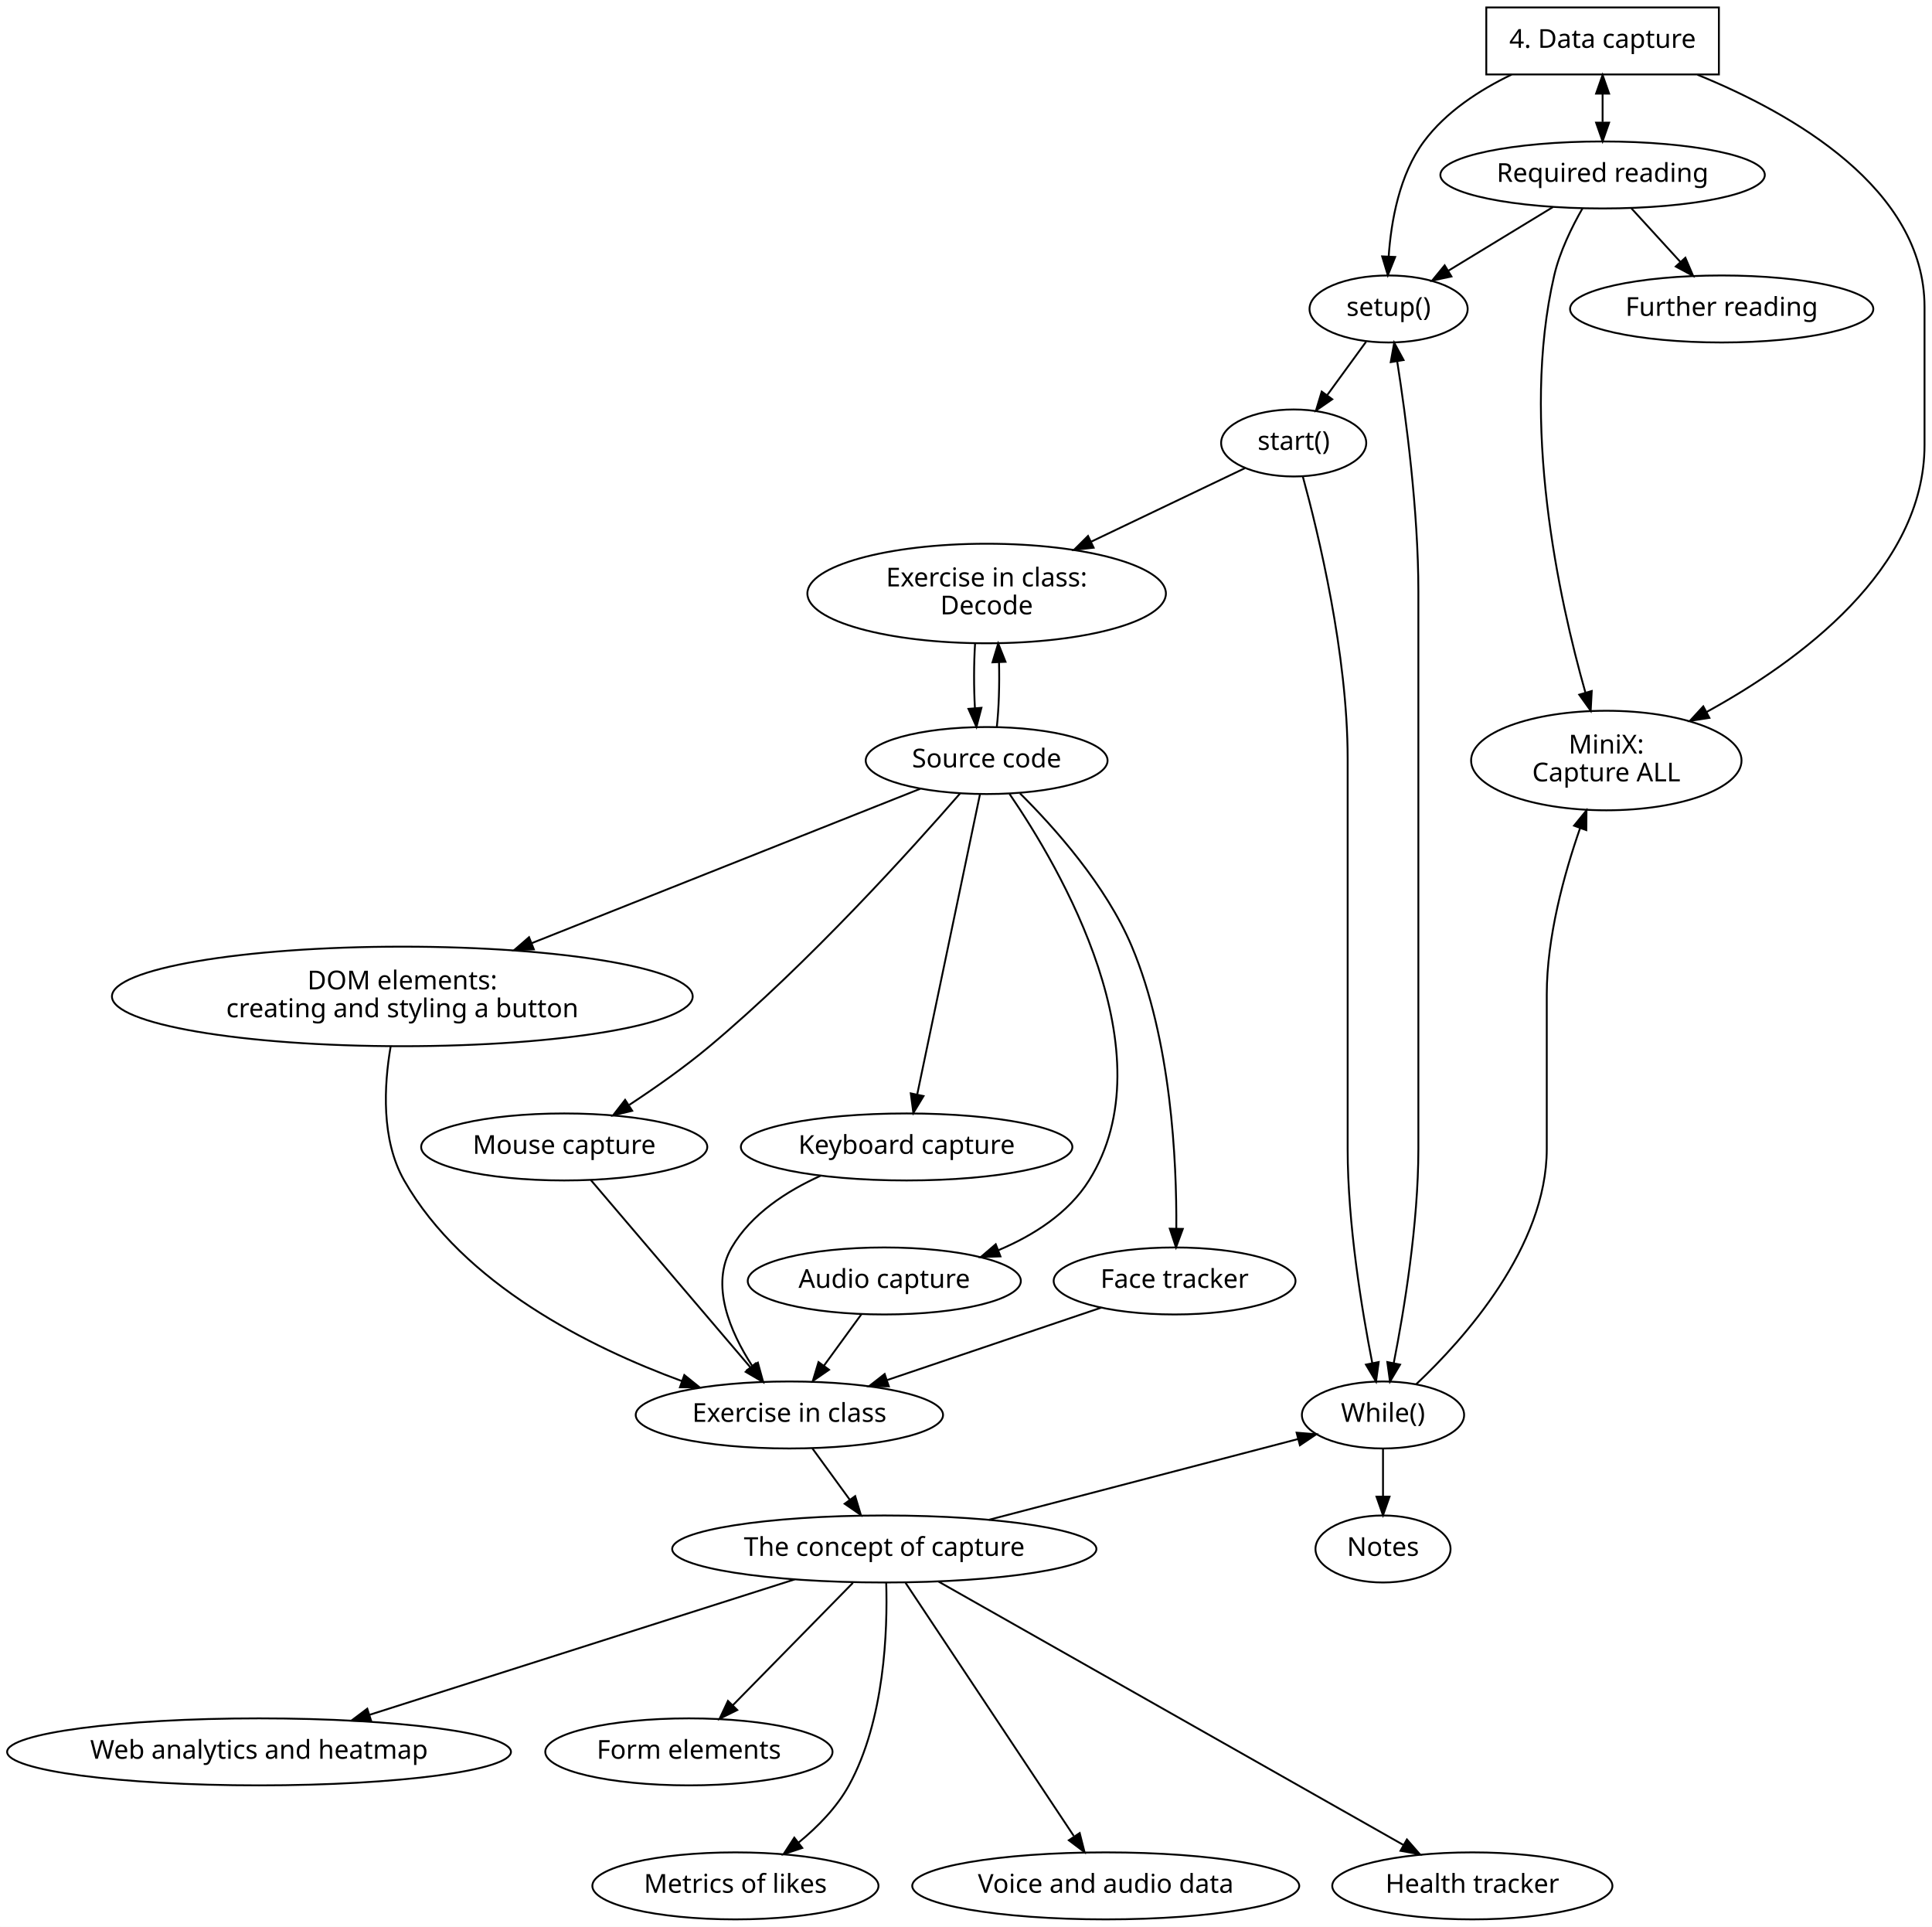
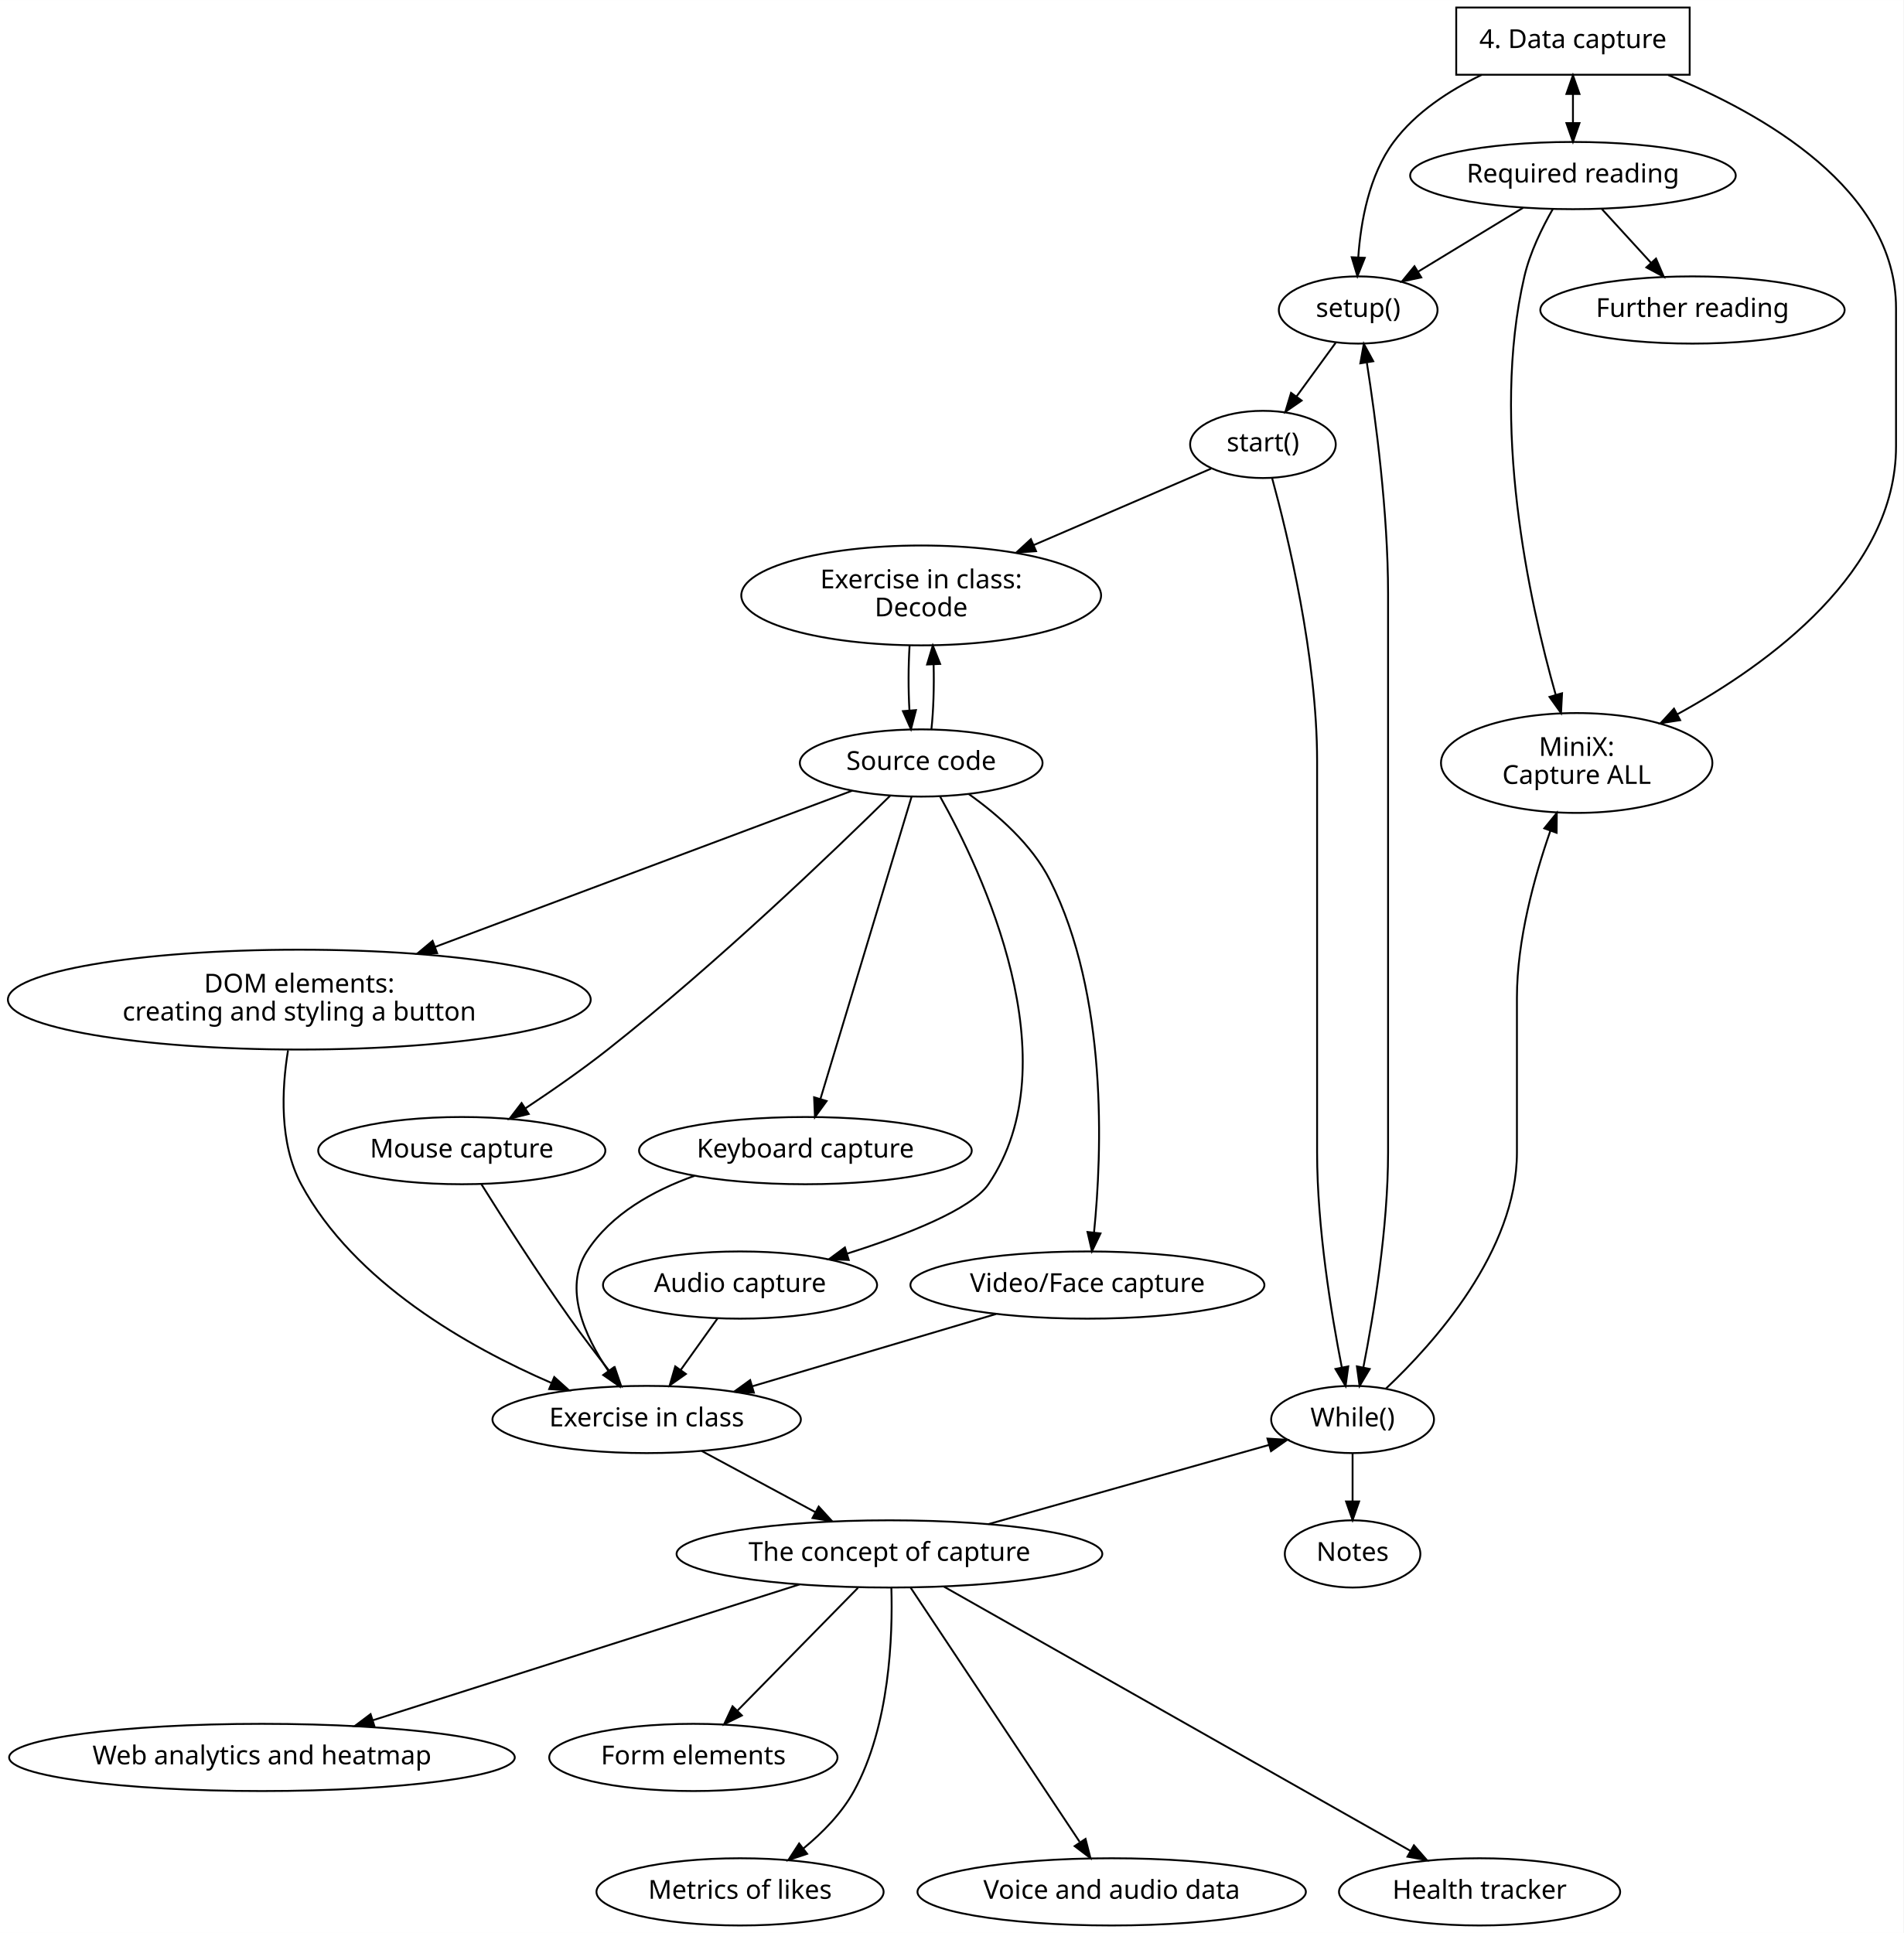
- <svg xmlns="http://www.w3.org/2000/svg" width="1038pt" height="1035pt" viewBox="0.00 0.00 1038.19 1035.22">
+ <svg xmlns="http://www.w3.org/2000/svg" width="1019pt" height="1035pt" viewBox="0.00 0.00 1019.27 1035.22">
  <g id="graph0" class="graph" transform="scale(1 1) rotate(0) translate(4 1031.22)">
-     <polygon fill="white" stroke="none" points="-4,4 -4,-1031.22 1034.19,-1031.22 1034.19,4 -4,4" />
+     <polygon fill="white" stroke="none" points="-4,4 -4,-1031.22 1015.27,-1031.22 1015.27,4 -4,4" />
    <g id="node1" class="node">
-       <polygon fill="none" stroke="black" points="919.688,-1027.22 794.688,-1027.22 794.688,-991.22 919.688,-991.22 919.688,-1027.22" />
-       <text text-anchor="middle" x="857.188" y="-1005.52" font-family="Hershey-Noailles-help-me" font-size="14.00">4. Data capture</text>
+       <polygon fill="none" stroke="black" points="900.771,-1027.22 775.771,-1027.22 775.771,-991.22 900.771,-991.22 900.771,-1027.22" />
+       <text text-anchor="middle" x="838.271" y="-1005.52" font-family="Hershey-Noailles-help-me" font-size="14.00">4. Data capture</text>
    </g>
    <g id="node2" class="node">
-       <ellipse fill="none" stroke="black" cx="742.188" cy="-865.22" rx="42.494" ry="18" />
-       <text text-anchor="middle" x="742.188" y="-861.52" font-family="Hershey-Noailles-help-me" font-size="14.00">setup()</text>
+       <ellipse fill="none" stroke="black" cx="723.271" cy="-865.22" rx="42.494" ry="18" />
+       <text text-anchor="middle" x="723.271" y="-861.52" font-family="Hershey-Noailles-help-me" font-size="14.00">setup()</text>
    </g>
    <g id="edge1" class="edge">
-       <path fill="none" stroke="black" d="M808.324,-991.171C791.042,-982.849 772.986,-971.121 761.188,-955.22 747.984,-937.424 743.545,-912.414 742.23,-893.436" />
-       <polygon fill="black" stroke="black" points="745.722,-893.163 741.78,-883.329 738.729,-893.475 745.722,-893.163" />
+       <path fill="none" stroke="black" d="M789.406,-991.171C772.124,-982.849 754.068,-971.121 742.271,-955.22 729.067,-937.424 724.628,-912.414 723.313,-893.436" />
+       <polygon fill="black" stroke="black" points="726.804,-893.163 722.862,-883.329 719.811,-893.475 726.804,-893.163" />
    </g>
    <g id="node19" class="node">
-       <ellipse fill="none" stroke="black" cx="859.188" cy="-622.61" rx="72.664" ry="26.741" />
-       <text text-anchor="middle" x="859.188" y="-626.41" font-family="Hershey-Noailles-help-me" font-size="14.00">MiniX: </text>
-       <text text-anchor="middle" x="859.188" y="-611.41" font-family="Hershey-Noailles-help-me" font-size="14.00">Capture ALL</text>
+       <ellipse fill="none" stroke="black" cx="840.271" cy="-622.61" rx="72.664" ry="26.741" />
+       <text text-anchor="middle" x="840.271" y="-626.41" font-family="Hershey-Noailles-help-me" font-size="14.00">MiniX: </text>
+       <text text-anchor="middle" x="840.271" y="-611.41" font-family="Hershey-Noailles-help-me" font-size="14.00">Capture ALL</text>
    </g>
    <g id="edge8" class="edge">
-       <path fill="none" stroke="black" d="M908.158,-991.074C959.189,-970.3 1030.19,-929.945 1030.19,-866.22 1030.19,-866.22 1030.19,-866.22 1030.19,-792.22 1030.19,-725.358 963.081,-676.098 912.945,-648.626" />
-       <polygon fill="black" stroke="black" points="914.586,-645.535 904.116,-643.914 911.291,-651.711 914.586,-645.535" />
+       <path fill="none" stroke="black" d="M889.241,-991.074C940.271,-970.3 1011.27,-929.945 1011.27,-866.22 1011.27,-866.22 1011.27,-866.22 1011.27,-792.22 1011.27,-725.358 944.164,-676.098 894.028,-648.626" />
+       <polygon fill="black" stroke="black" points="895.669,-645.535 885.199,-643.914 892.373,-651.711 895.669,-645.535" />
    </g>
    <g id="node20" class="node">
-       <ellipse fill="none" stroke="black" cx="857.188" cy="-937.22" rx="87.185" ry="18" />
-       <text text-anchor="middle" x="857.188" y="-933.52" font-family="Hershey-Noailles-help-me" font-size="14.00">Required reading</text>
+       <ellipse fill="none" stroke="black" cx="838.271" cy="-937.22" rx="87.185" ry="18" />
+       <text text-anchor="middle" x="838.271" y="-933.52" font-family="Hershey-Noailles-help-me" font-size="14.00">Required reading</text>
    </g>
    <g id="edge6" class="edge">
-       <path fill="none" stroke="black" d="M857.188,-980.885C857.188,-975.907 857.188,-970.711 857.188,-965.727" />
-       <polygon fill="black" stroke="black" points="853.688,-980.917 857.188,-990.917 860.688,-980.917 853.688,-980.917" />
-       <polygon fill="black" stroke="black" points="860.688,-965.325 857.188,-955.325 853.688,-965.325 860.688,-965.325" />
+       <path fill="none" stroke="black" d="M838.271,-980.885C838.271,-975.907 838.271,-970.711 838.271,-965.727" />
+       <polygon fill="black" stroke="black" points="834.771,-980.917 838.271,-990.917 841.771,-980.917 834.771,-980.917" />
+       <polygon fill="black" stroke="black" points="841.771,-965.325 838.271,-955.325 834.771,-965.325 841.771,-965.325" />
    </g>
    <g id="node3" class="node">
-       <ellipse fill="none" stroke="black" cx="691.188" cy="-793.22" rx="38.993" ry="18" />
-       <text text-anchor="middle" x="691.188" y="-789.52" font-family="Hershey-Noailles-help-me" font-size="14.00">start()</text>
+       <ellipse fill="none" stroke="black" cx="672.271" cy="-793.22" rx="38.993" ry="18" />
+       <text text-anchor="middle" x="672.271" y="-789.52" font-family="Hershey-Noailles-help-me" font-size="14.00">start()</text>
    </g>
    <g id="edge2" class="edge">
-       <path fill="none" stroke="black" d="M730.102,-847.631C723.877,-839.088 716.162,-828.499 709.247,-819.008" />
-       <polygon fill="black" stroke="black" points="711.905,-816.712 703.188,-810.69 706.247,-820.834 711.905,-816.712" />
+       <path fill="none" stroke="black" d="M711.184,-847.631C704.96,-839.088 697.245,-828.499 690.33,-819.008" />
+       <polygon fill="black" stroke="black" points="692.988,-816.712 684.27,-810.69 687.33,-820.834 692.988,-816.712" />
    </g>
    <g id="node18" class="node">
-       <ellipse fill="none" stroke="black" cx="739.188" cy="-271" rx="43.592" ry="18" />
-       <text text-anchor="middle" x="739.188" y="-267.3" font-family="Hershey-Noailles-help-me" font-size="14.00">While()</text>
+       <ellipse fill="none" stroke="black" cx="720.271" cy="-271" rx="43.592" ry="18" />
+       <text text-anchor="middle" x="720.271" y="-267.3" font-family="Hershey-Noailles-help-me" font-size="14.00">While()</text>
    </g>
    <g id="edge7" class="edge">
-       <path fill="none" stroke="black" d="M746.836,-836.929C751.56,-806.78 758.188,-756.749 758.188,-713.35 758.188,-713.35 758.188,-713.35 758.188,-414 758.188,-373.64 750.554,-327.392 744.964,-298.936" />
-       <polygon fill="black" stroke="black" points="743.335,-836.658 745.197,-847.087 750.245,-837.772 743.335,-836.658" />
-       <polygon fill="black" stroke="black" points="748.357,-298.057 742.942,-288.951 741.496,-299.447 748.357,-298.057" />
+       <path fill="none" stroke="black" d="M727.919,-836.929C732.643,-806.78 739.271,-756.749 739.271,-713.35 739.271,-713.35 739.271,-713.35 739.271,-414 739.271,-373.64 731.637,-327.392 726.047,-298.936" />
+       <polygon fill="black" stroke="black" points="724.417,-836.658 726.28,-847.087 731.328,-837.772 724.417,-836.658" />
+       <polygon fill="black" stroke="black" points="729.44,-298.057 724.024,-288.951 722.579,-299.447 729.44,-298.057" />
    </g>
    <g id="node4" class="node">
-       <ellipse fill="none" stroke="black" cx="526.188" cy="-712.35" rx="96.333" ry="26.741" />
-       <text text-anchor="middle" x="526.188" y="-716.15" font-family="Hershey-Noailles-help-me" font-size="14.00">Exercise in class: </text>
-       <text text-anchor="middle" x="526.188" y="-701.15" font-family="Hershey-Noailles-help-me" font-size="14.00">Decode</text>
+       <ellipse fill="none" stroke="black" cx="489.271" cy="-712.35" rx="96.333" ry="26.741" />
+       <text text-anchor="middle" x="489.271" y="-716.15" font-family="Hershey-Noailles-help-me" font-size="14.00">Exercise in class: </text>
+       <text text-anchor="middle" x="489.271" y="-701.15" font-family="Hershey-Noailles-help-me" font-size="14.00">Decode</text>
    </g>
    <g id="edge3" class="edge">
-       <path fill="none" stroke="black" d="M665.043,-779.723C642.919,-769.148 610.436,-753.621 582.449,-740.243" />
-       <polygon fill="black" stroke="black" points="583.684,-736.954 573.152,-735.799 580.665,-743.27 583.684,-736.954" />
+       <path fill="none" stroke="black" d="M644.477,-780.242C619.36,-769.417 581.528,-753.112 549.504,-739.31" />
+       <polygon fill="black" stroke="black" points="550.777,-736.047 540.208,-735.304 548.006,-742.476 550.777,-736.047" />
    </g>
    <g id="edge27" class="edge">
-       <path fill="none" stroke="black" d="M696.107,-775.154C704.381,-744.897 720.188,-679.748 720.188,-623.61 720.188,-623.61 720.188,-623.61 720.188,-414 720.188,-373.64 727.822,-327.392 733.412,-298.936" />
-       <polygon fill="black" stroke="black" points="736.88,-299.447 735.434,-288.951 730.019,-298.057 736.88,-299.447" />
+       <path fill="none" stroke="black" d="M677.19,-775.154C685.464,-744.897 701.271,-679.748 701.271,-623.61 701.271,-623.61 701.271,-623.61 701.271,-414 701.271,-373.64 708.905,-327.392 714.495,-298.936" />
+       <polygon fill="black" stroke="black" points="717.962,-299.447 716.517,-288.951 711.101,-298.057 717.962,-299.447" />
    </g>
    <g id="node5" class="node">
-       <ellipse fill="none" stroke="black" cx="526.188" cy="-622.61" rx="64.989" ry="18" />
-       <text text-anchor="middle" x="526.188" y="-618.91" font-family="Hershey-Noailles-help-me" font-size="14.00">Source code</text>
+       <ellipse fill="none" stroke="black" cx="489.271" cy="-622.61" rx="64.989" ry="18" />
+       <text text-anchor="middle" x="489.271" y="-618.91" font-family="Hershey-Noailles-help-me" font-size="14.00">Source code</text>
    </g>
    <g id="edge4" class="edge">
-       <path fill="none" stroke="black" d="M519.972,-685.5C519.286,-674.544 519.261,-661.774 519.898,-650.688" />
-       <polygon fill="black" stroke="black" points="523.389,-650.941 520.712,-640.69 516.412,-650.373 523.389,-650.941" />
+       <path fill="none" stroke="black" d="M483.055,-685.5C482.368,-674.544 482.344,-661.774 482.981,-650.688" />
+       <polygon fill="black" stroke="black" points="486.472,-650.941 483.795,-640.69 479.495,-650.373 486.472,-650.941" />
    </g>
    <g id="edge5" class="edge">
-       <path fill="none" stroke="black" d="M531.664,-640.69C532.746,-650.54 533.139,-663.311 532.842,-675.281" />
-       <polygon fill="black" stroke="black" points="529.336,-675.359 532.404,-685.5 536.329,-675.659 529.336,-675.359" />
+       <path fill="none" stroke="black" d="M494.747,-640.69C495.829,-650.54 496.222,-663.311 495.925,-675.281" />
+       <polygon fill="black" stroke="black" points="492.418,-675.359 495.487,-685.5 499.412,-675.659 492.418,-675.359" />
    </g>
    <g id="node6" class="node">
-       <ellipse fill="none" stroke="black" cx="212.188" cy="-495.87" rx="156.042" ry="26.741" />
-       <text text-anchor="middle" x="212.188" y="-499.67" font-family="Hershey-Noailles-help-me" font-size="14.00">DOM elements:</text>
-       <text text-anchor="middle" x="212.188" y="-484.67" font-family="Hershey-Noailles-help-me" font-size="14.00"> creating and styling a button</text>
+       <ellipse fill="none" stroke="black" cx="156.271" cy="-495.87" rx="156.042" ry="26.741" />
+       <text text-anchor="middle" x="156.271" y="-499.67" font-family="Hershey-Noailles-help-me" font-size="14.00">DOM elements:</text>
+       <text text-anchor="middle" x="156.271" y="-484.67" font-family="Hershey-Noailles-help-me" font-size="14.00"> creating and styling a button</text>
    </g>
    <g id="edge11" class="edge">
-       <path fill="none" stroke="black" d="M490.474,-607.422C439.839,-587.307 346.17,-550.096 281.588,-524.44" />
-       <polygon fill="black" stroke="black" points="282.864,-521.181 272.279,-520.742 280.28,-527.687 282.864,-521.181" />
+       <path fill="none" stroke="black" d="M452.361,-607.784C398.667,-587.671 297.916,-549.93 228.987,-524.109" />
+       <polygon fill="black" stroke="black" points="230.073,-520.779 219.481,-520.548 227.617,-527.334 230.073,-520.779" />
    </g>
    <g id="node7" class="node">
-       <ellipse fill="none" stroke="black" cx="299.188" cy="-415" rx="76.887" ry="18" />
-       <text text-anchor="middle" x="299.188" y="-411.3" font-family="Hershey-Noailles-help-me" font-size="14.00">Mouse capture</text>
+       <ellipse fill="none" stroke="black" cx="243.271" cy="-415" rx="76.887" ry="18" />
+       <text text-anchor="middle" x="243.271" y="-411.3" font-family="Hershey-Noailles-help-me" font-size="14.00">Mouse capture</text>
    </g>
    <g id="edge12" class="edge">
-       <path fill="none" stroke="black" d="M511.938,-604.955C486.488,-575.699 430.846,-513.93 377.188,-469 363.802,-457.791 348.033,-446.724 334.19,-437.625" />
-       <polygon fill="black" stroke="black" points="335.712,-434.442 325.415,-431.949 331.91,-440.319 335.712,-434.442" />
+       <path fill="none" stroke="black" d="M472.794,-605.191C443.465,-576.301 379.777,-515.079 321.271,-469 307.317,-458.011 291.183,-446.817 277.222,-437.567" />
+       <polygon fill="black" stroke="black" points="279.13,-434.633 268.848,-432.077 275.292,-440.487 279.13,-434.633" />
    </g>
    <g id="node8" class="node">
-       <ellipse fill="none" stroke="black" cx="483.188" cy="-415" rx="89.084" ry="18" />
-       <text text-anchor="middle" x="483.188" y="-411.3" font-family="Hershey-Noailles-help-me" font-size="14.00">Keyboard capture</text>
+       <ellipse fill="none" stroke="black" cx="427.271" cy="-415" rx="89.084" ry="18" />
+       <text text-anchor="middle" x="427.271" y="-411.3" font-family="Hershey-Noailles-help-me" font-size="14.00">Keyboard capture</text>
    </g>
    <g id="edge13" class="edge">
-       <path fill="none" stroke="black" d="M522.596,-604.434C515.134,-568.754 497.904,-486.365 488.901,-443.317" />
-       <polygon fill="black" stroke="black" points="492.273,-442.344 486.8,-433.272 485.421,-443.777 492.273,-442.344" />
+       <path fill="none" stroke="black" d="M484.091,-604.434C473.283,-568.59 448.259,-485.603 435.329,-442.723" />
+       <polygon fill="black" stroke="black" points="438.63,-441.547 432.392,-432.983 431.928,-443.568 438.63,-441.547" />
    </g>
    <g id="node9" class="node">
-       <ellipse fill="none" stroke="black" cx="471.188" cy="-343" rx="73.387" ry="18" />
-       <text text-anchor="middle" x="471.188" y="-339.3" font-family="Hershey-Noailles-help-me" font-size="14.00">Audio capture</text>
+       <ellipse fill="none" stroke="black" cx="392.271" cy="-343" rx="73.387" ry="18" />
+       <text text-anchor="middle" x="392.271" y="-339.3" font-family="Hershey-Noailles-help-me" font-size="14.00">Audio capture</text>
    </g>
    <g id="edge14" class="edge">
-       <path fill="none" stroke="black" d="M538.456,-604.719C565.436,-565.322 624.22,-465.501 581.188,-397 570.143,-379.418 551.446,-367.531 532.57,-359.555" />
-       <polygon fill="black" stroke="black" points="533.611,-356.205 523.023,-355.839 531.072,-362.728 533.611,-356.205" />
+       <path fill="none" stroke="black" d="M499.376,-604.658C521.742,-564.703 570.038,-463.03 525.271,-397 516.106,-383.483 481.307,-369.878 449.604,-359.837" />
+       <polygon fill="black" stroke="black" points="450.484,-356.446 439.897,-356.839 448.419,-363.134 450.484,-356.446" />
    </g>
    <g id="node10" class="node">
-       <ellipse fill="none" stroke="black" cx="627.188" cy="-343" rx="64.989" ry="18" />
-       <text text-anchor="middle" x="627.188" y="-339.3" font-family="Hershey-Noailles-help-me" font-size="14.00">Face tracker</text>
+       <ellipse fill="none" stroke="black" cx="578.271" cy="-343" rx="94.783" ry="18" />
+       <text text-anchor="middle" x="578.271" y="-339.3" font-family="Hershey-Noailles-help-me" font-size="14.00">Video/Face capture</text>
    </g>
    <g id="edge15" class="edge">
-       <path fill="none" stroke="black" d="M544.123,-604.953C562.531,-586.693 590.377,-555.593 604.188,-522.74 625.395,-472.293 628.36,-407.344 628.111,-371.258" />
-       <polygon fill="black" stroke="black" points="631.607,-370.976 627.946,-361.033 624.607,-371.088 631.607,-370.976" />
+       <path fill="none" stroke="black" d="M514.745,-605.971C530.13,-595.049 548.581,-579 558.271,-559.74 589.297,-498.072 586.117,-413.946 581.829,-371.256" />
+       <polygon fill="black" stroke="black" points="585.284,-370.647 580.707,-361.091 578.326,-371.415 585.284,-370.647" />
    </g>
    <g id="node11" class="node">
-       <ellipse fill="none" stroke="black" cx="420.188" cy="-271" rx="82.585" ry="18" />
-       <text text-anchor="middle" x="420.188" y="-267.3" font-family="Hershey-Noailles-help-me" font-size="14.00">Exercise in class</text>
+       <ellipse fill="none" stroke="black" cx="342.271" cy="-271" rx="82.585" ry="18" />
+       <text text-anchor="middle" x="342.271" y="-267.3" font-family="Hershey-Noailles-help-me" font-size="14.00">Exercise in class</text>
    </g>
    <g id="edge16" class="edge">
-       <path fill="none" stroke="black" d="M205.913,-468.971C202.331,-448.137 200.717,-418.838 213.188,-397 245.1,-341.12 313.008,-307.343 362.366,-289.235" />
-       <polygon fill="black" stroke="black" points="363.723,-292.467 371.974,-285.82 361.379,-285.871 363.723,-292.467" />
+       <path fill="none" stroke="black" d="M150.226,-468.715C146.867,-448.004 145.44,-418.999 157.271,-397 185.577,-344.362 246.896,-309.787 291.192,-290.61" />
+       <polygon fill="black" stroke="black" points="292.785,-293.738 300.648,-286.637 290.073,-287.284 292.785,-293.738" />
    </g>
    <g id="edge17" class="edge">
-       <path fill="none" stroke="black" d="M313.543,-397.153C334.739,-372.279 374.537,-325.574 399.066,-296.788" />
-       <polygon fill="black" stroke="black" points="402.029,-298.706 405.851,-288.825 396.701,-294.166 402.029,-298.706" />
+       <path fill="none" stroke="black" d="M253.776,-396.998C265.102,-378.884 283.853,-349.502 301.271,-325 307.911,-315.659 315.512,-305.659 322.351,-296.89" />
+       <polygon fill="black" stroke="black" points="325.188,-298.945 328.619,-288.921 319.686,-294.617 325.188,-298.945" />
    </g>
    <g id="edge18" class="edge">
-       <path fill="none" stroke="black" d="M436.975,-399.534C418.743,-391.305 399.677,-378.956 389.188,-361 377.485,-340.967 388.258,-315.821 400.198,-297.373" />
-       <polygon fill="black" stroke="black" points="403.245,-299.12 406.059,-288.906 397.489,-295.135 403.245,-299.12" />
+       <path fill="none" stroke="black" d="M367.951,-401.526C345.973,-393.719 323.262,-381.147 310.271,-361 297.519,-341.225 309.071,-315.7 321.713,-297.06" />
+       <polygon fill="black" stroke="black" points="324.683,-298.926 327.709,-288.772 319.012,-294.822 324.683,-298.926" />
    </g>
    <g id="edge19" class="edge">
-       <path fill="none" stroke="black" d="M458.842,-325.055C452.793,-316.753 445.385,-306.584 438.678,-297.378" />
-       <polygon fill="black" stroke="black" points="441.492,-295.297 432.774,-289.275 435.834,-299.419 441.492,-295.297" />
+       <path fill="none" stroke="black" d="M380.167,-325.055C374.297,-316.837 367.121,-306.791 360.599,-297.66" />
+       <polygon fill="black" stroke="black" points="363.271,-295.378 354.61,-289.275 357.574,-299.447 363.271,-295.378" />
    </g>
    <g id="edge20" class="edge">
-       <path fill="none" stroke="black" d="M587.766,-328.669C555.17,-317.646 508.595,-301.896 472.816,-289.797" />
-       <polygon fill="black" stroke="black" points="473.626,-286.376 463.031,-286.488 471.383,-293.007 473.626,-286.376" />
+       <path fill="none" stroke="black" d="M529.371,-327.496C491.41,-316.236 438.717,-300.607 398.92,-288.803" />
+       <polygon fill="black" stroke="black" points="399.68,-285.377 389.097,-285.889 397.689,-292.088 399.68,-285.377" />
    </g>
    <g id="node12" class="node">
-       <ellipse fill="none" stroke="black" cx="471.188" cy="-199" rx="113.98" ry="18" />
-       <text text-anchor="middle" x="471.188" y="-195.3" font-family="Hershey-Noailles-help-me" font-size="14.00">The concept of capture</text>
+       <ellipse fill="none" stroke="black" cx="472.271" cy="-199" rx="113.98" ry="18" />
+       <text text-anchor="middle" x="472.271" y="-195.3" font-family="Hershey-Noailles-help-me" font-size="14.00">The concept of capture</text>
    </g>
    <g id="edge21" class="edge">
-       <path fill="none" stroke="black" d="M432.534,-253.055C438.583,-244.753 445.991,-234.584 452.698,-225.378" />
-       <polygon fill="black" stroke="black" points="455.542,-227.419 458.602,-217.275 449.884,-223.297 455.542,-227.419" />
+       <path fill="none" stroke="black" d="M371.77,-254.116C389.748,-244.435 412.954,-231.94 432.536,-221.396" />
+       <polygon fill="black" stroke="black" points="434.387,-224.374 441.532,-216.552 431.068,-218.211 434.387,-224.374" />
    </g>
    <g id="node13" class="node">
-       <ellipse fill="none" stroke="black" cx="135.188" cy="-90" rx="135.376" ry="18" />
-       <text text-anchor="middle" x="135.188" y="-86.3" font-family="Hershey-Noailles-help-me" font-size="14.00">Web analytics and heatmap</text>
+       <ellipse fill="none" stroke="black" cx="136.271" cy="-90" rx="135.376" ry="18" />
+       <text text-anchor="middle" x="136.271" y="-86.3" font-family="Hershey-Noailles-help-me" font-size="14.00">Web analytics and heatmap</text>
    </g>
    <g id="edge22" class="edge">
-       <path fill="none" stroke="black" d="M423.047,-182.67C362.81,-163.487 259.677,-130.644 194.593,-109.918" />
-       <polygon fill="black" stroke="black" points="195.472,-106.525 184.882,-106.825 193.348,-113.195 195.472,-106.525" />
+       <path fill="none" stroke="black" d="M424.13,-182.67C363.893,-163.487 260.76,-130.644 195.676,-109.918" />
+       <polygon fill="black" stroke="black" points="196.555,-106.525 185.964,-106.825 194.431,-113.195 196.555,-106.525" />
    </g>
    <g id="node14" class="node">
-       <ellipse fill="none" stroke="black" cx="366.188" cy="-90" rx="77.187" ry="18" />
-       <text text-anchor="middle" x="366.188" y="-86.3" font-family="Hershey-Noailles-help-me" font-size="14.00">Form elements</text>
+       <ellipse fill="none" stroke="black" cx="367.271" cy="-90" rx="77.187" ry="18" />
+       <text text-anchor="middle" x="367.271" y="-86.3" font-family="Hershey-Noailles-help-me" font-size="14.00">Form elements</text>
    </g>
    <g id="edge23" class="edge">
-       <path fill="none" stroke="black" d="M454.318,-180.809C436.841,-162.998 409.389,-135.024 389.769,-115.03" />
-       <polygon fill="black" stroke="black" points="392.172,-112.482 382.67,-107.796 387.176,-117.385 392.172,-112.482" />
+       <path fill="none" stroke="black" d="M455.401,-180.809C437.923,-162.998 410.471,-135.024 390.851,-115.03" />
+       <polygon fill="black" stroke="black" points="393.255,-112.482 383.753,-107.796 388.259,-117.385 393.255,-112.482" />
    </g>
    <g id="node15" class="node">
-       <ellipse fill="none" stroke="black" cx="391.188" cy="-18" rx="76.887" ry="18" />
-       <text text-anchor="middle" x="391.188" y="-14.3" font-family="Hershey-Noailles-help-me" font-size="14.00">Metrics of likes</text>
+       <ellipse fill="none" stroke="black" cx="392.271" cy="-18" rx="76.887" ry="18" />
+       <text text-anchor="middle" x="392.271" y="-14.3" font-family="Hershey-Noailles-help-me" font-size="14.00">Metrics of likes</text>
    </g>
    <g id="edge24" class="edge">
-       <path fill="none" stroke="black" d="M472.217,-180.928C472.987,-155.547 471.475,-107.09 452.188,-72 445.683,-60.165 435.444,-49.736 425.2,-41.33" />
-       <polygon fill="black" stroke="black" points="427.107,-38.38 417.055,-35.033 422.826,-43.918 427.107,-38.38" />
+       <path fill="none" stroke="black" d="M473.3,-180.928C474.069,-155.547 472.557,-107.09 453.271,-72 446.765,-60.165 436.527,-49.736 426.283,-41.33" />
+       <polygon fill="black" stroke="black" points="428.19,-38.38 418.137,-35.033 423.909,-43.918 428.19,-38.38" />
    </g>
    <g id="node16" class="node">
-       <ellipse fill="none" stroke="black" cx="590.188" cy="-18" rx="103.982" ry="18" />
-       <text text-anchor="middle" x="590.188" y="-14.3" font-family="Hershey-Noailles-help-me" font-size="14.00">Voice and audio data</text>
+       <ellipse fill="none" stroke="black" cx="591.271" cy="-18" rx="103.982" ry="18" />
+       <text text-anchor="middle" x="591.271" y="-14.3" font-family="Hershey-Noailles-help-me" font-size="14.00">Voice and audio data</text>
    </g>
    <g id="edge25" class="edge">
-       <path fill="none" stroke="black" d="M482.598,-180.837C503.567,-149.295 548.336,-81.954 573.001,-44.852" />
-       <polygon fill="black" stroke="black" points="576.191,-46.377 578.812,-36.111 570.361,-42.501 576.191,-46.377" />
+       <path fill="none" stroke="black" d="M483.681,-180.837C504.65,-149.295 549.419,-81.954 574.084,-44.852" />
+       <polygon fill="black" stroke="black" points="577.273,-46.377 579.895,-36.111 571.444,-42.501 577.273,-46.377" />
    </g>
    <g id="node17" class="node">
-       <ellipse fill="none" stroke="black" cx="787.188" cy="-18" rx="75.287" ry="18" />
-       <text text-anchor="middle" x="787.188" y="-14.3" font-family="Hershey-Noailles-help-me" font-size="14.00">Health tracker</text>
+       <ellipse fill="none" stroke="black" cx="788.271" cy="-18" rx="75.287" ry="18" />
+       <text text-anchor="middle" x="788.271" y="-14.3" font-family="Hershey-Noailles-help-me" font-size="14.00">Health tracker</text>
    </g>
    <g id="edge26" class="edge">
-       <path fill="none" stroke="black" d="M500.35,-181.481C558.019,-148.814 686.541,-76.012 750.114,-40.001" />
-       <polygon fill="black" stroke="black" points="752.03,-42.938 759.006,-34.964 748.58,-36.847 752.03,-42.938" />
+       <path fill="none" stroke="black" d="M501.433,-181.481C559.101,-148.814 687.624,-76.012 751.197,-40.001" />
+       <polygon fill="black" stroke="black" points="753.113,-42.938 760.089,-34.964 749.663,-36.847 753.113,-42.938" />
    </g>
    <g id="edge28" class="edge">
-       <path fill="none" stroke="black" d="M527.382,-214.678C576.766,-227.576 647.722,-246.11 693.638,-258.103" />
-       <polygon fill="black" stroke="black" points="692.762,-261.491 703.322,-260.632 694.532,-254.718 692.762,-261.491" />
+       <path fill="none" stroke="black" d="M525.311,-214.971C570.041,-227.596 633.338,-245.463 675.541,-257.375" />
+       <polygon fill="black" stroke="black" points="674.689,-260.771 685.264,-260.119 676.591,-254.034 674.689,-260.771" />
    </g>
    <g id="edge30" class="edge">
-       <path fill="none" stroke="black" d="M756.996,-287.504C782.71,-311.712 827.188,-361.215 827.188,-414 827.188,-496.87 827.188,-496.87 827.188,-496.87 827.188,-527.721 836.485,-561.555 845.057,-586.194" />
-       <polygon fill="black" stroke="black" points="841.845,-587.604 848.532,-595.822 848.429,-585.228 841.845,-587.604" />
+       <path fill="none" stroke="black" d="M738.079,-287.504C763.793,-311.712 808.271,-361.215 808.271,-414 808.271,-496.87 808.271,-496.87 808.271,-496.87 808.271,-527.721 817.568,-561.555 826.14,-586.194" />
+       <polygon fill="black" stroke="black" points="822.928,-587.604 829.615,-595.822 829.512,-585.228 822.928,-587.604" />
    </g>
    <g id="node22" class="node">
-       <ellipse fill="none" stroke="black" cx="739.188" cy="-199" rx="36.294" ry="18" />
-       <text text-anchor="middle" x="739.188" y="-195.3" font-family="Hershey-Noailles-help-me" font-size="14.00">Notes</text>
+       <ellipse fill="none" stroke="black" cx="720.271" cy="-199" rx="36.294" ry="18" />
+       <text text-anchor="middle" x="720.271" y="-195.3" font-family="Hershey-Noailles-help-me" font-size="14.00">Notes</text>
    </g>
    <g id="edge29" class="edge">
-       <path fill="none" stroke="black" d="M739.188,-252.697C739.188,-244.983 739.188,-235.712 739.188,-227.112" />
-       <polygon fill="black" stroke="black" points="742.688,-227.104 739.188,-217.104 735.688,-227.104 742.688,-227.104" />
+       <path fill="none" stroke="black" d="M720.271,-252.697C720.271,-244.983 720.271,-235.712 720.271,-227.112" />
+       <polygon fill="black" stroke="black" points="723.771,-227.104 720.271,-217.104 716.771,-227.104 723.771,-227.104" />
    </g>
    <g id="edge10" class="edge">
-       <path fill="none" stroke="black" d="M830.516,-919.985C813.791,-909.805 792.126,-896.617 774.438,-885.851" />
-       <polygon fill="black" stroke="black" points="775.96,-882.68 765.599,-880.47 772.321,-888.659 775.96,-882.68" />
+       <path fill="none" stroke="black" d="M811.598,-919.985C794.873,-909.805 773.208,-896.617 755.521,-885.851" />
+       <polygon fill="black" stroke="black" points="757.043,-882.68 746.681,-880.47 753.403,-888.659 757.043,-882.68" />
    </g>
    <g id="edge9" class="edge">
-       <path fill="none" stroke="black" d="M846.412,-919.305C840.654,-909.249 834.154,-895.999 831.188,-883.22 812.924,-804.519 833.66,-709.574 847.947,-659.146" />
-       <polygon fill="black" stroke="black" points="851.356,-659.958 850.793,-649.378 844.635,-658 851.356,-659.958" />
+       <path fill="none" stroke="black" d="M827.495,-919.305C821.736,-909.249 815.236,-895.999 812.271,-883.22 794.006,-804.519 814.743,-709.574 829.029,-659.146" />
+       <polygon fill="black" stroke="black" points="832.439,-659.958 831.876,-649.378 825.718,-658 832.439,-659.958" />
    </g>
    <g id="node21" class="node">
-       <ellipse fill="none" stroke="black" cx="921.188" cy="-865.22" rx="81.486" ry="18" />
-       <text text-anchor="middle" x="921.188" y="-861.52" font-family="Hershey-Noailles-help-me" font-size="14.00">Further reading</text>
+       <ellipse fill="none" stroke="black" cx="902.271" cy="-865.22" rx="81.486" ry="18" />
+       <text text-anchor="middle" x="902.271" y="-861.52" font-family="Hershey-Noailles-help-me" font-size="14.00">Further reading</text>
    </g>
    <g id="edge31" class="edge">
-       <path fill="none" stroke="black" d="M872.681,-919.275C880.542,-910.677 890.233,-900.077 898.882,-890.618" />
-       <polygon fill="black" stroke="black" points="901.673,-892.751 905.838,-883.009 896.507,-888.028 901.673,-892.751" />
+       <path fill="none" stroke="black" d="M853.763,-919.275C861.624,-910.677 871.316,-900.077 879.964,-890.618" />
+       <polygon fill="black" stroke="black" points="882.756,-892.751 886.921,-883.009 877.59,-888.028 882.756,-892.751" />
    </g>
  </g>
</svg>
